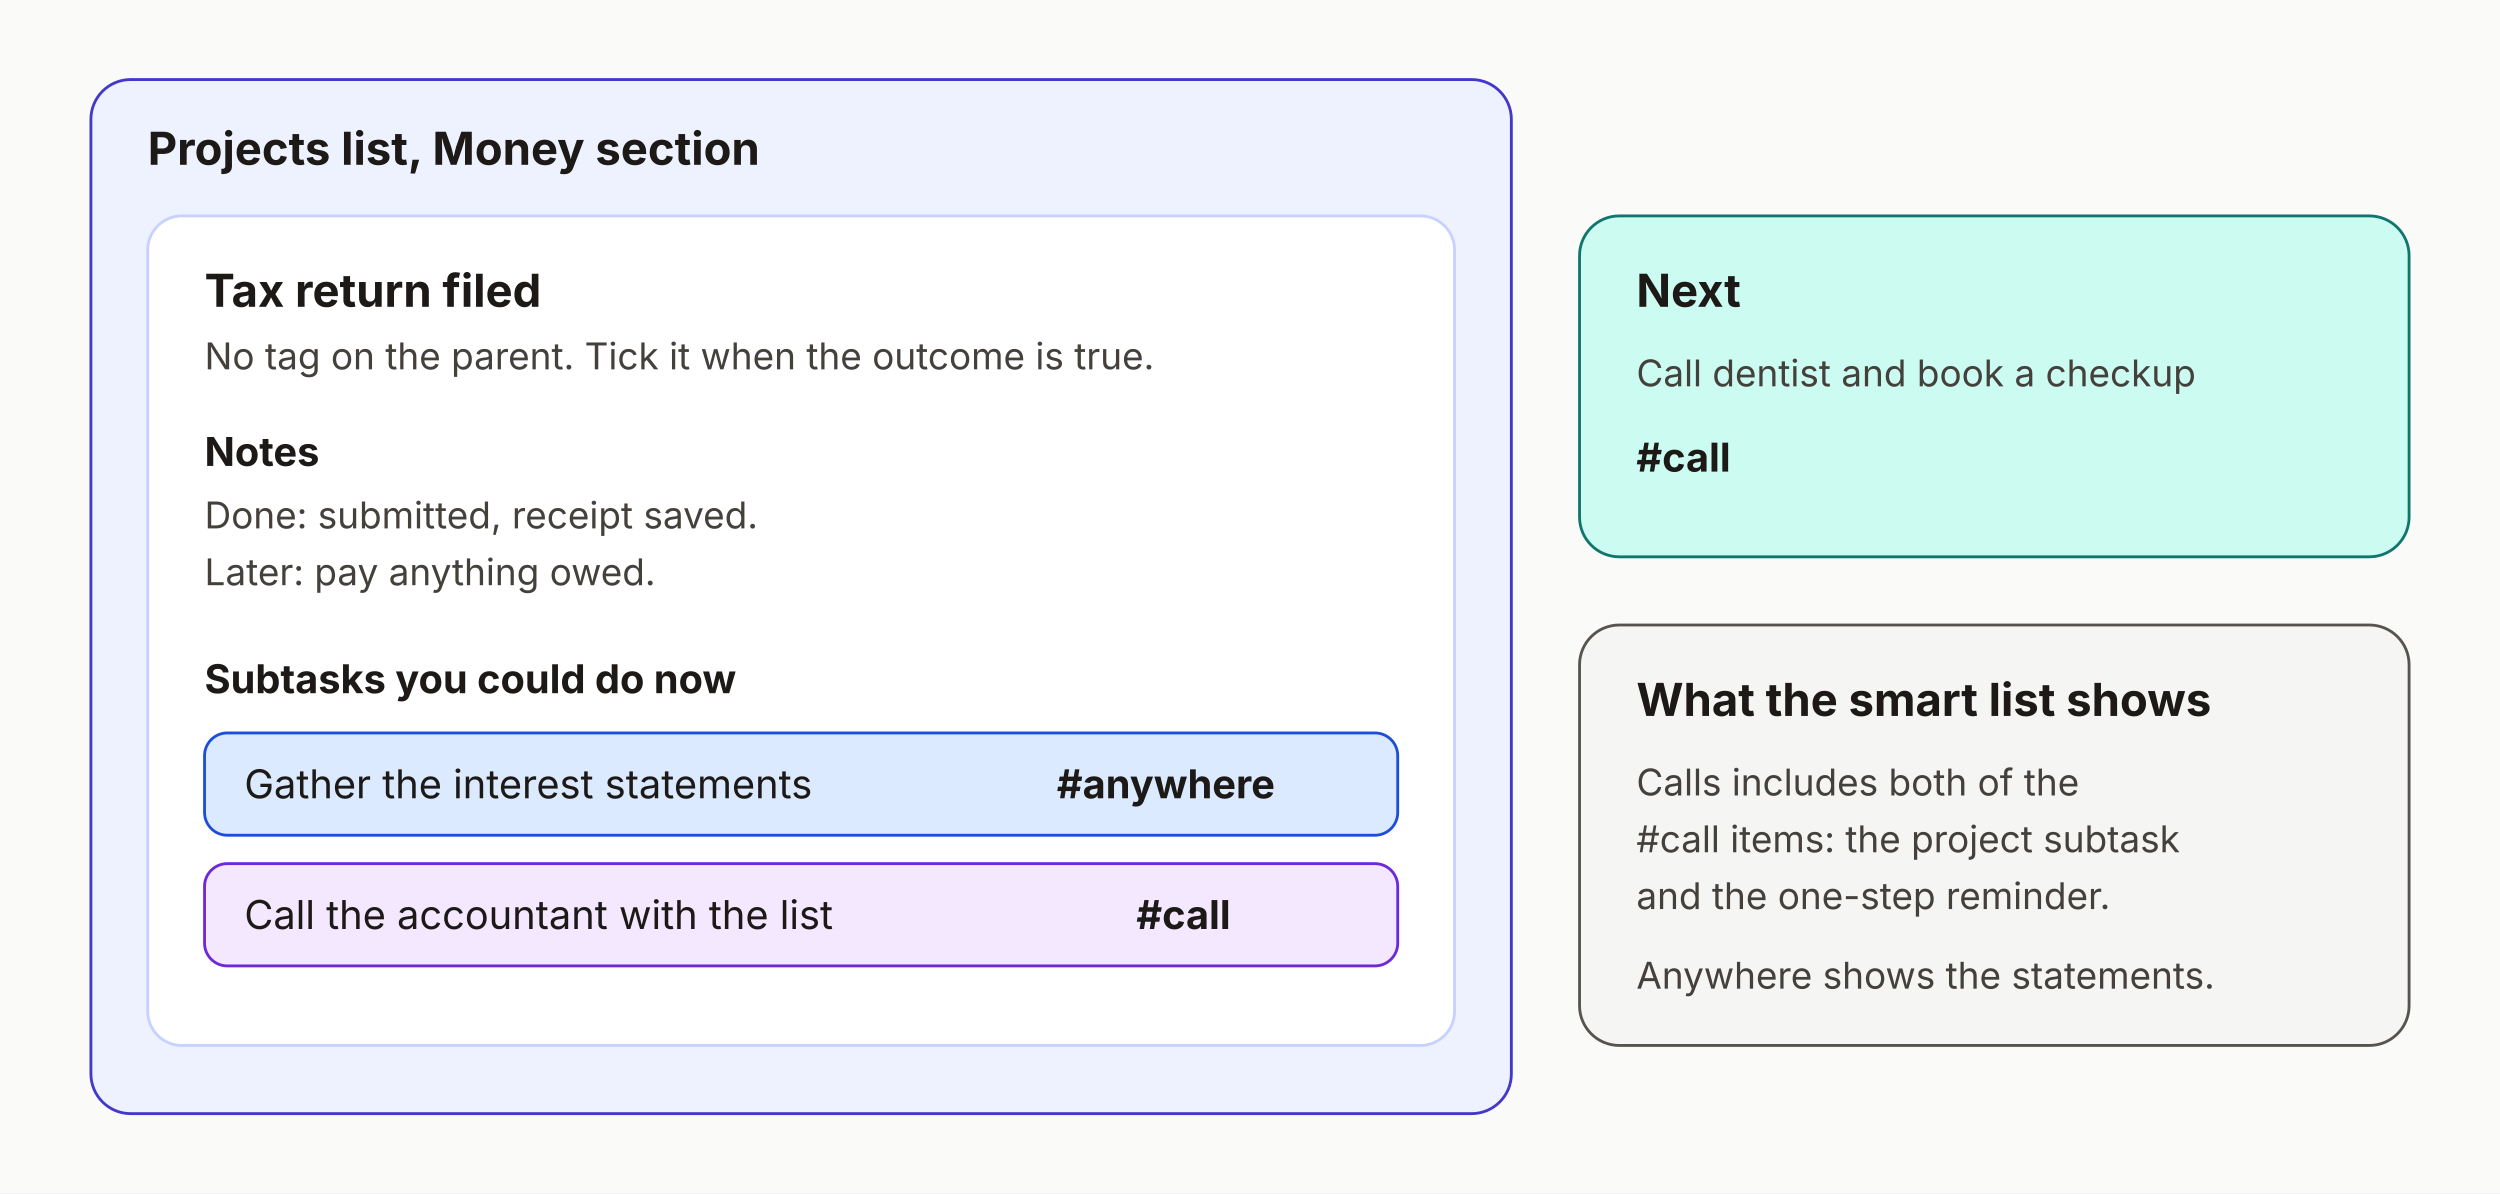
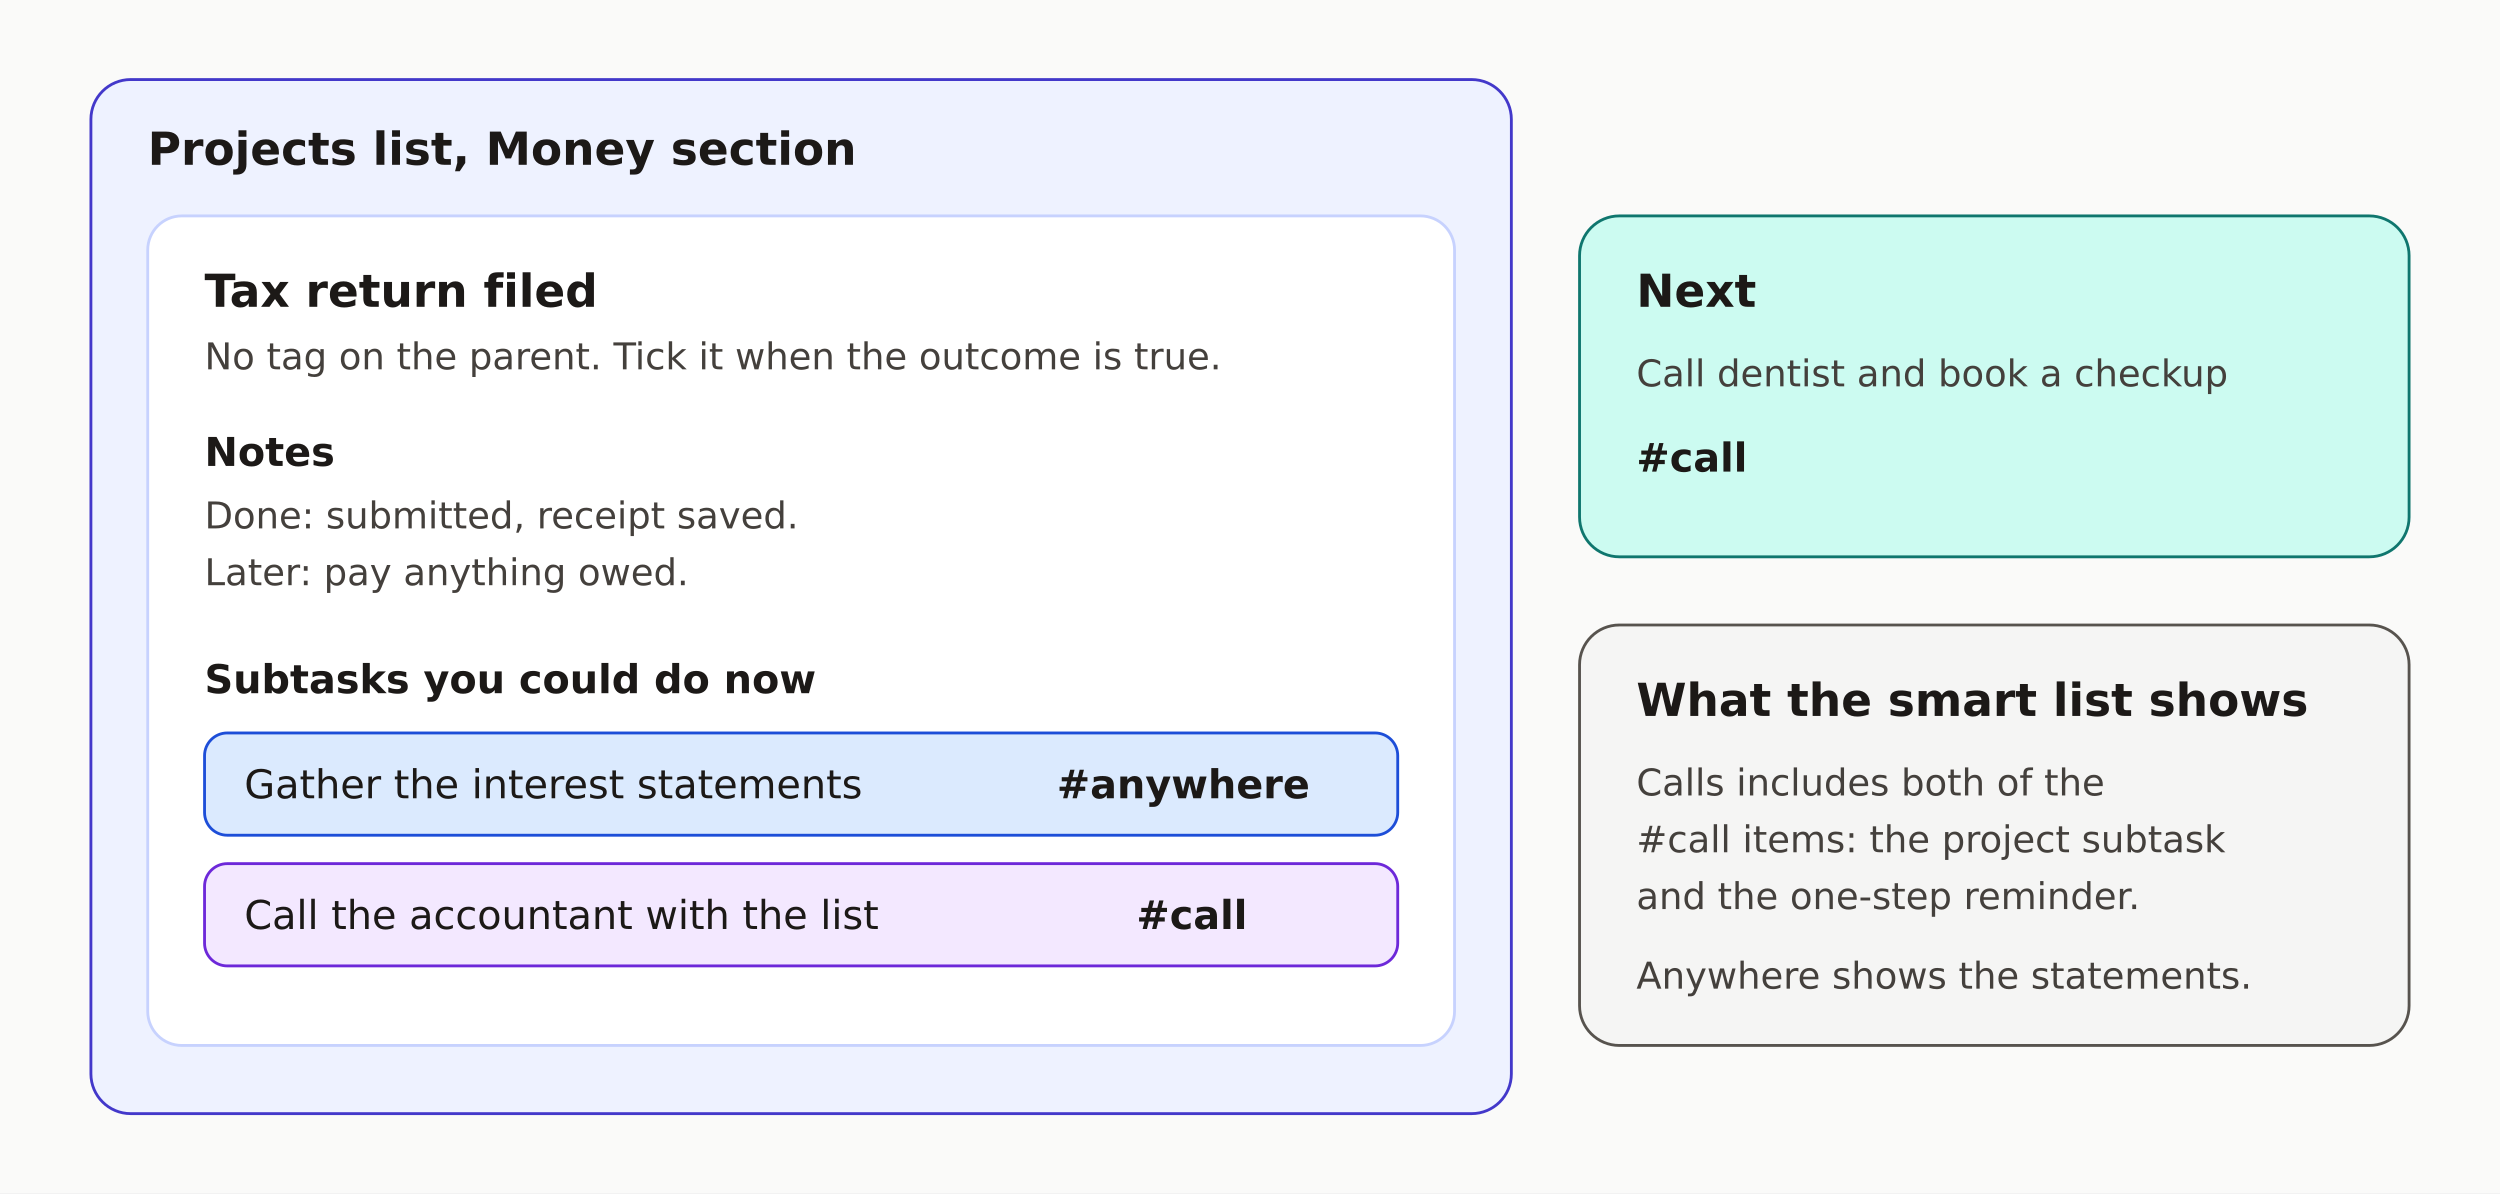
<svg xmlns="http://www.w3.org/2000/svg" width="880" height="420" viewBox="0 0 880 420" role="img" aria-labelledby="title desc">
  <style>
-     text { font-family: -apple-system, BlinkMacSystemFont, "Segoe UI", sans-serif; fill: #1c1917; }
+     text { font-family: "DejaVu Sans", "Liberation Sans", Helvetica, Arial, sans-serif; fill: #1c1917; }
    .h { font-size: 16px; font-weight: 700; }
    .b { font-size: 14px; }
    .m { font-size: 13px; fill: #44403c; }
  </style>
  <rect width="880" height="420" fill="#fafaf9" />
  <rect x="32" y="28" width="500" height="364" rx="14" fill="#eef2ff" stroke="#4338ca" />
  <text class="h" x="52" y="58">Projects list, Money section</text>
  <rect x="52" y="76" width="460" height="292" rx="12" fill="#ffffff" stroke="#c7d2fe" />
  <text class="h" x="72" y="108">Tax return filed</text>
  <text class="m" x="72" y="130">No tag on the parent. Tick it when the outcome is true.</text>
-   <text class="b" x="72" y="164" font-weight="650">Notes</text>
+   <text class="b" x="72" y="164" font-weight="600">Notes</text>
  <text class="m" x="72" y="186">Done: submitted, receipt saved.</text>
  <text class="m" x="72" y="206">Later: pay anything owed.</text>
-   <text class="b" x="72" y="244" font-weight="650">Subtasks you could do now</text>
+   <text class="b" x="72" y="244" font-weight="600">Subtasks you could do now</text>
  <rect x="72" y="258" width="420" height="36" rx="8" fill="#dbeafe" stroke="#1d4ed8" />
  <text class="b" x="86" y="281">Gather the interest statements</text>
  <text class="b" x="372" y="281" font-weight="700">#anywhere</text>
  <rect x="72" y="304" width="420" height="36" rx="8" fill="#f3e8ff" stroke="#6d28d9" />
  <text class="b" x="86" y="327">Call the accountant with the list</text>
  <text class="b" x="400" y="327" font-weight="700">#call</text>
  <rect x="556" y="76" width="292" height="120" rx="14" fill="#ccfbf1" stroke="#0f766e" />
  <text class="h" x="576" y="108">Next</text>
  <text class="m" x="576" y="136">Call dentist and book a checkup</text>
  <text class="b" x="576" y="166" font-weight="700">#call</text>
  <rect x="556" y="220" width="292" height="148" rx="14" fill="#f5f5f4" stroke="#57534e" />
  <text class="h" x="576" y="252">What the smart list shows</text>
  <text class="m" x="576" y="280">Calls includes both of the</text>
  <text class="m" x="576" y="300">#call items: the project subtask</text>
  <text class="m" x="576" y="320">and the one-step reminder.</text>
  <text class="m" x="576" y="348">Anywhere shows the statements.</text>
</svg>
